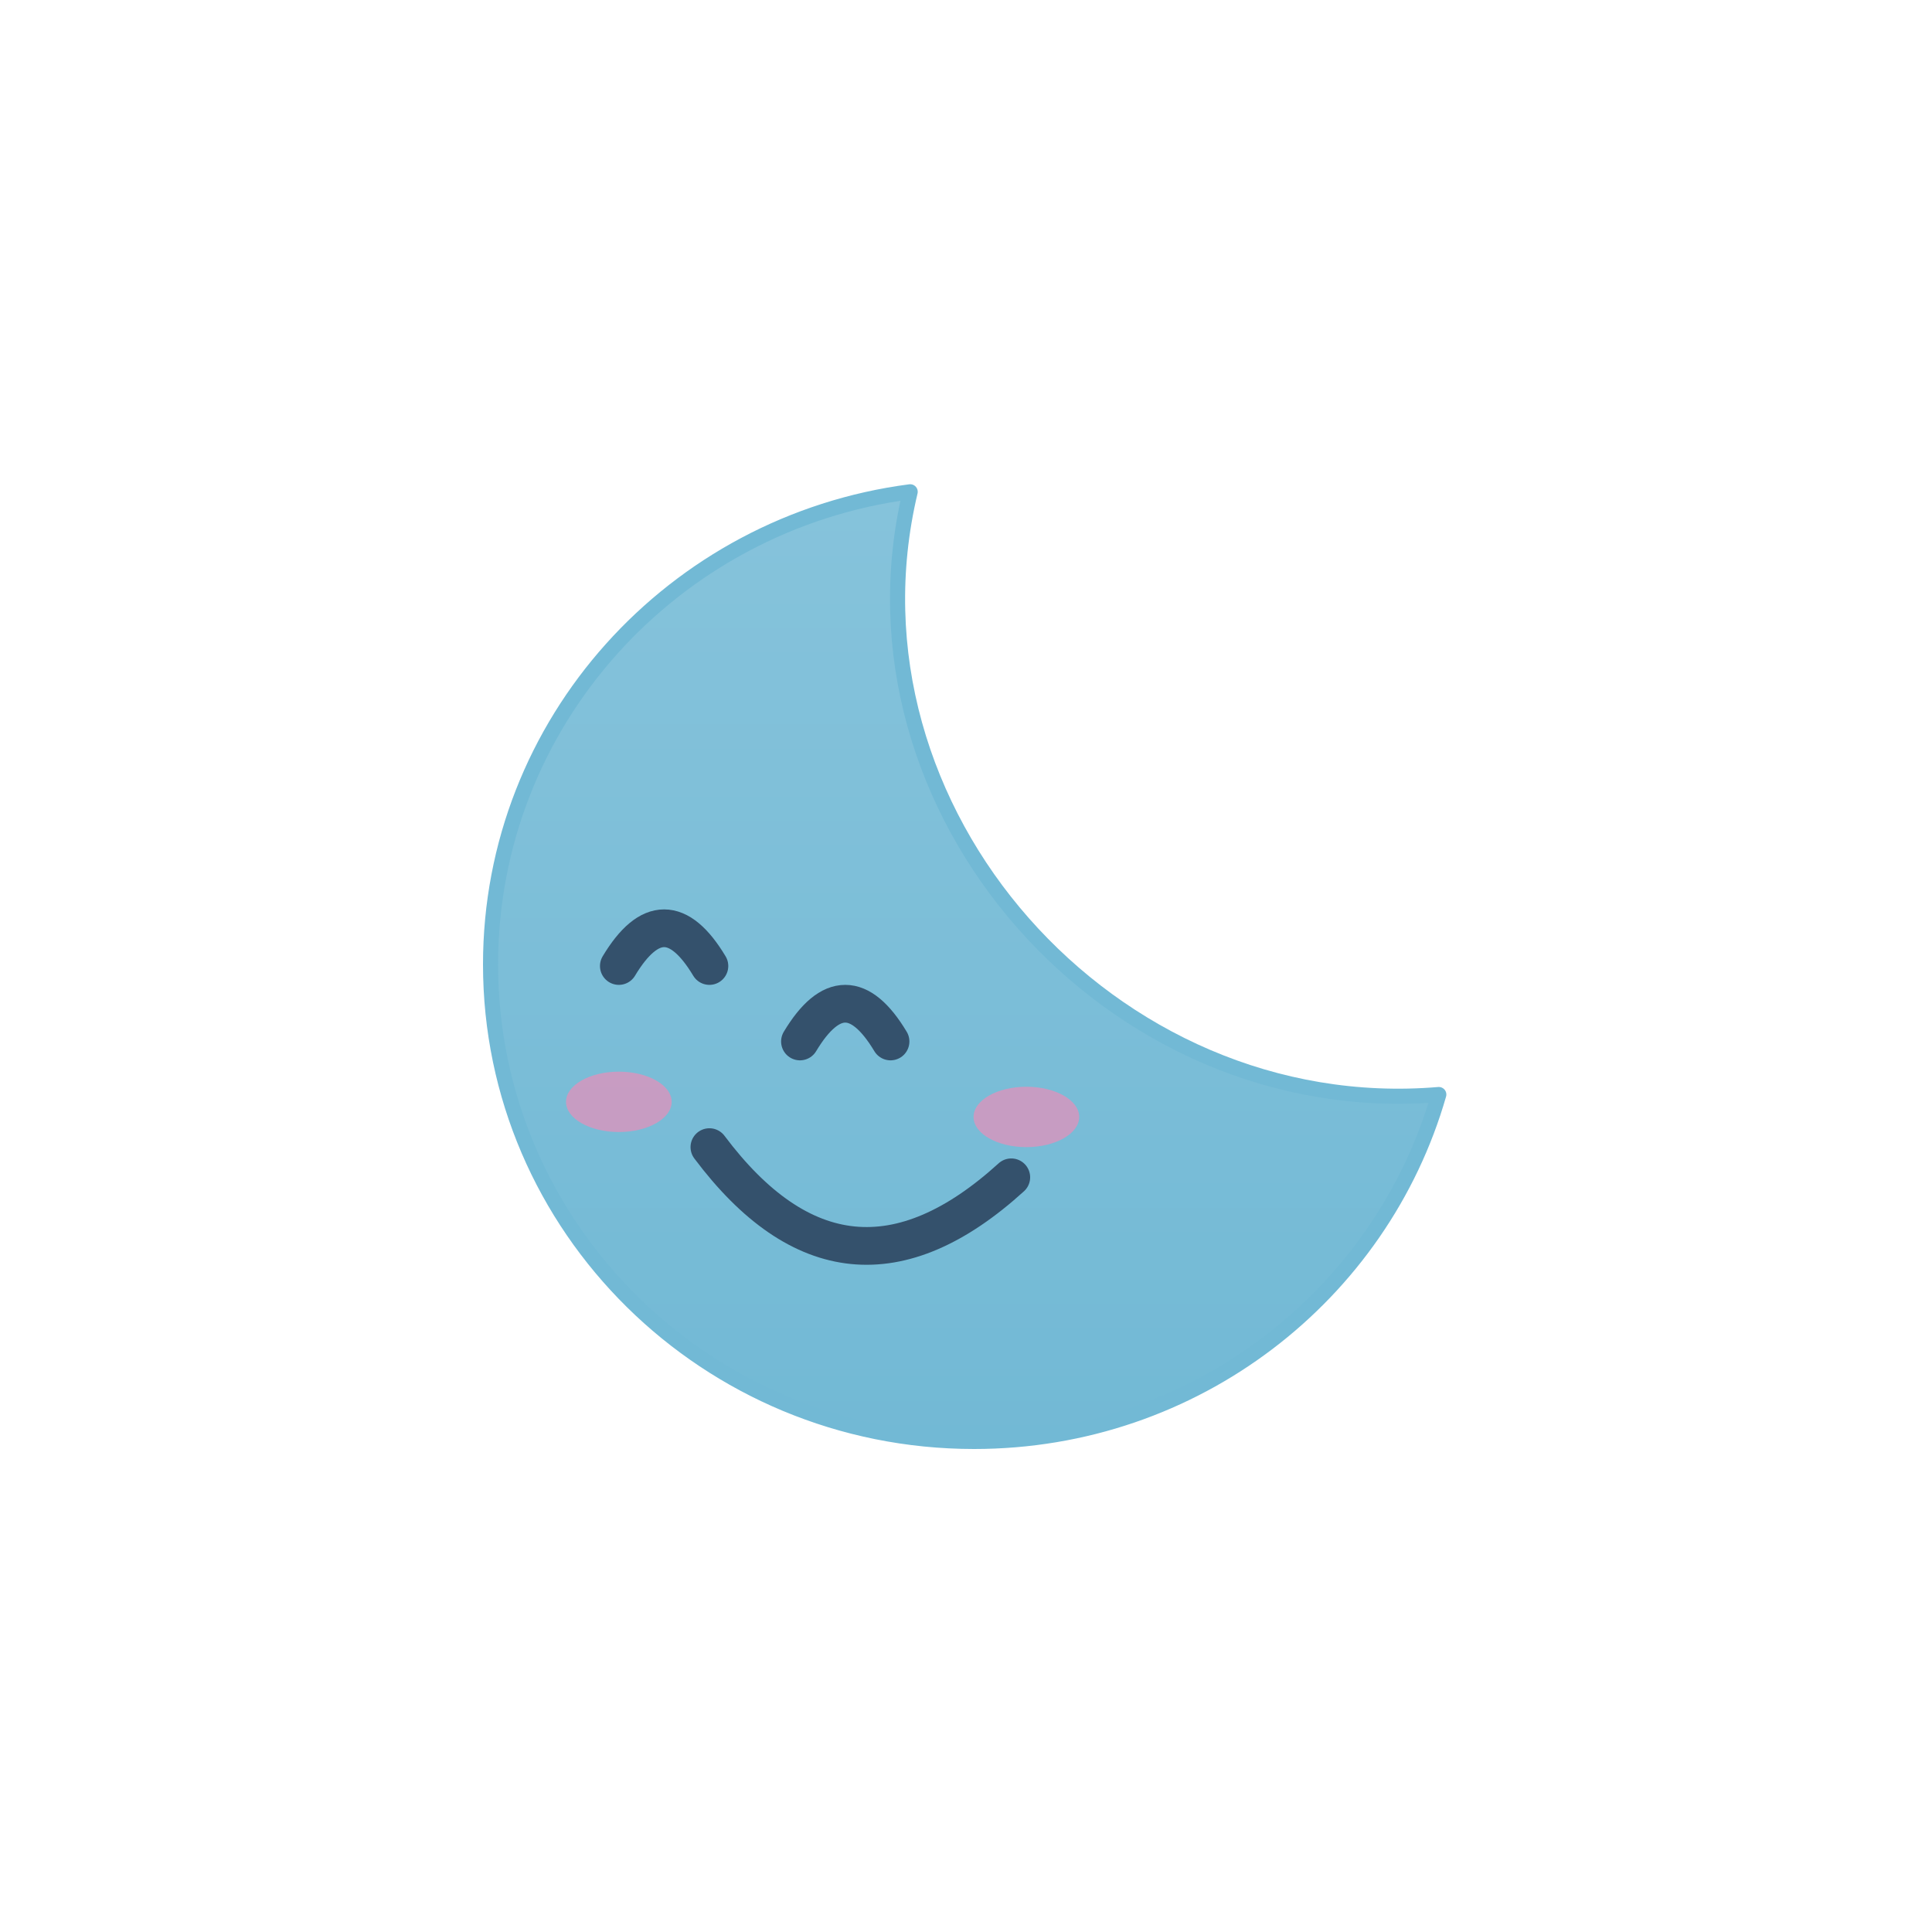
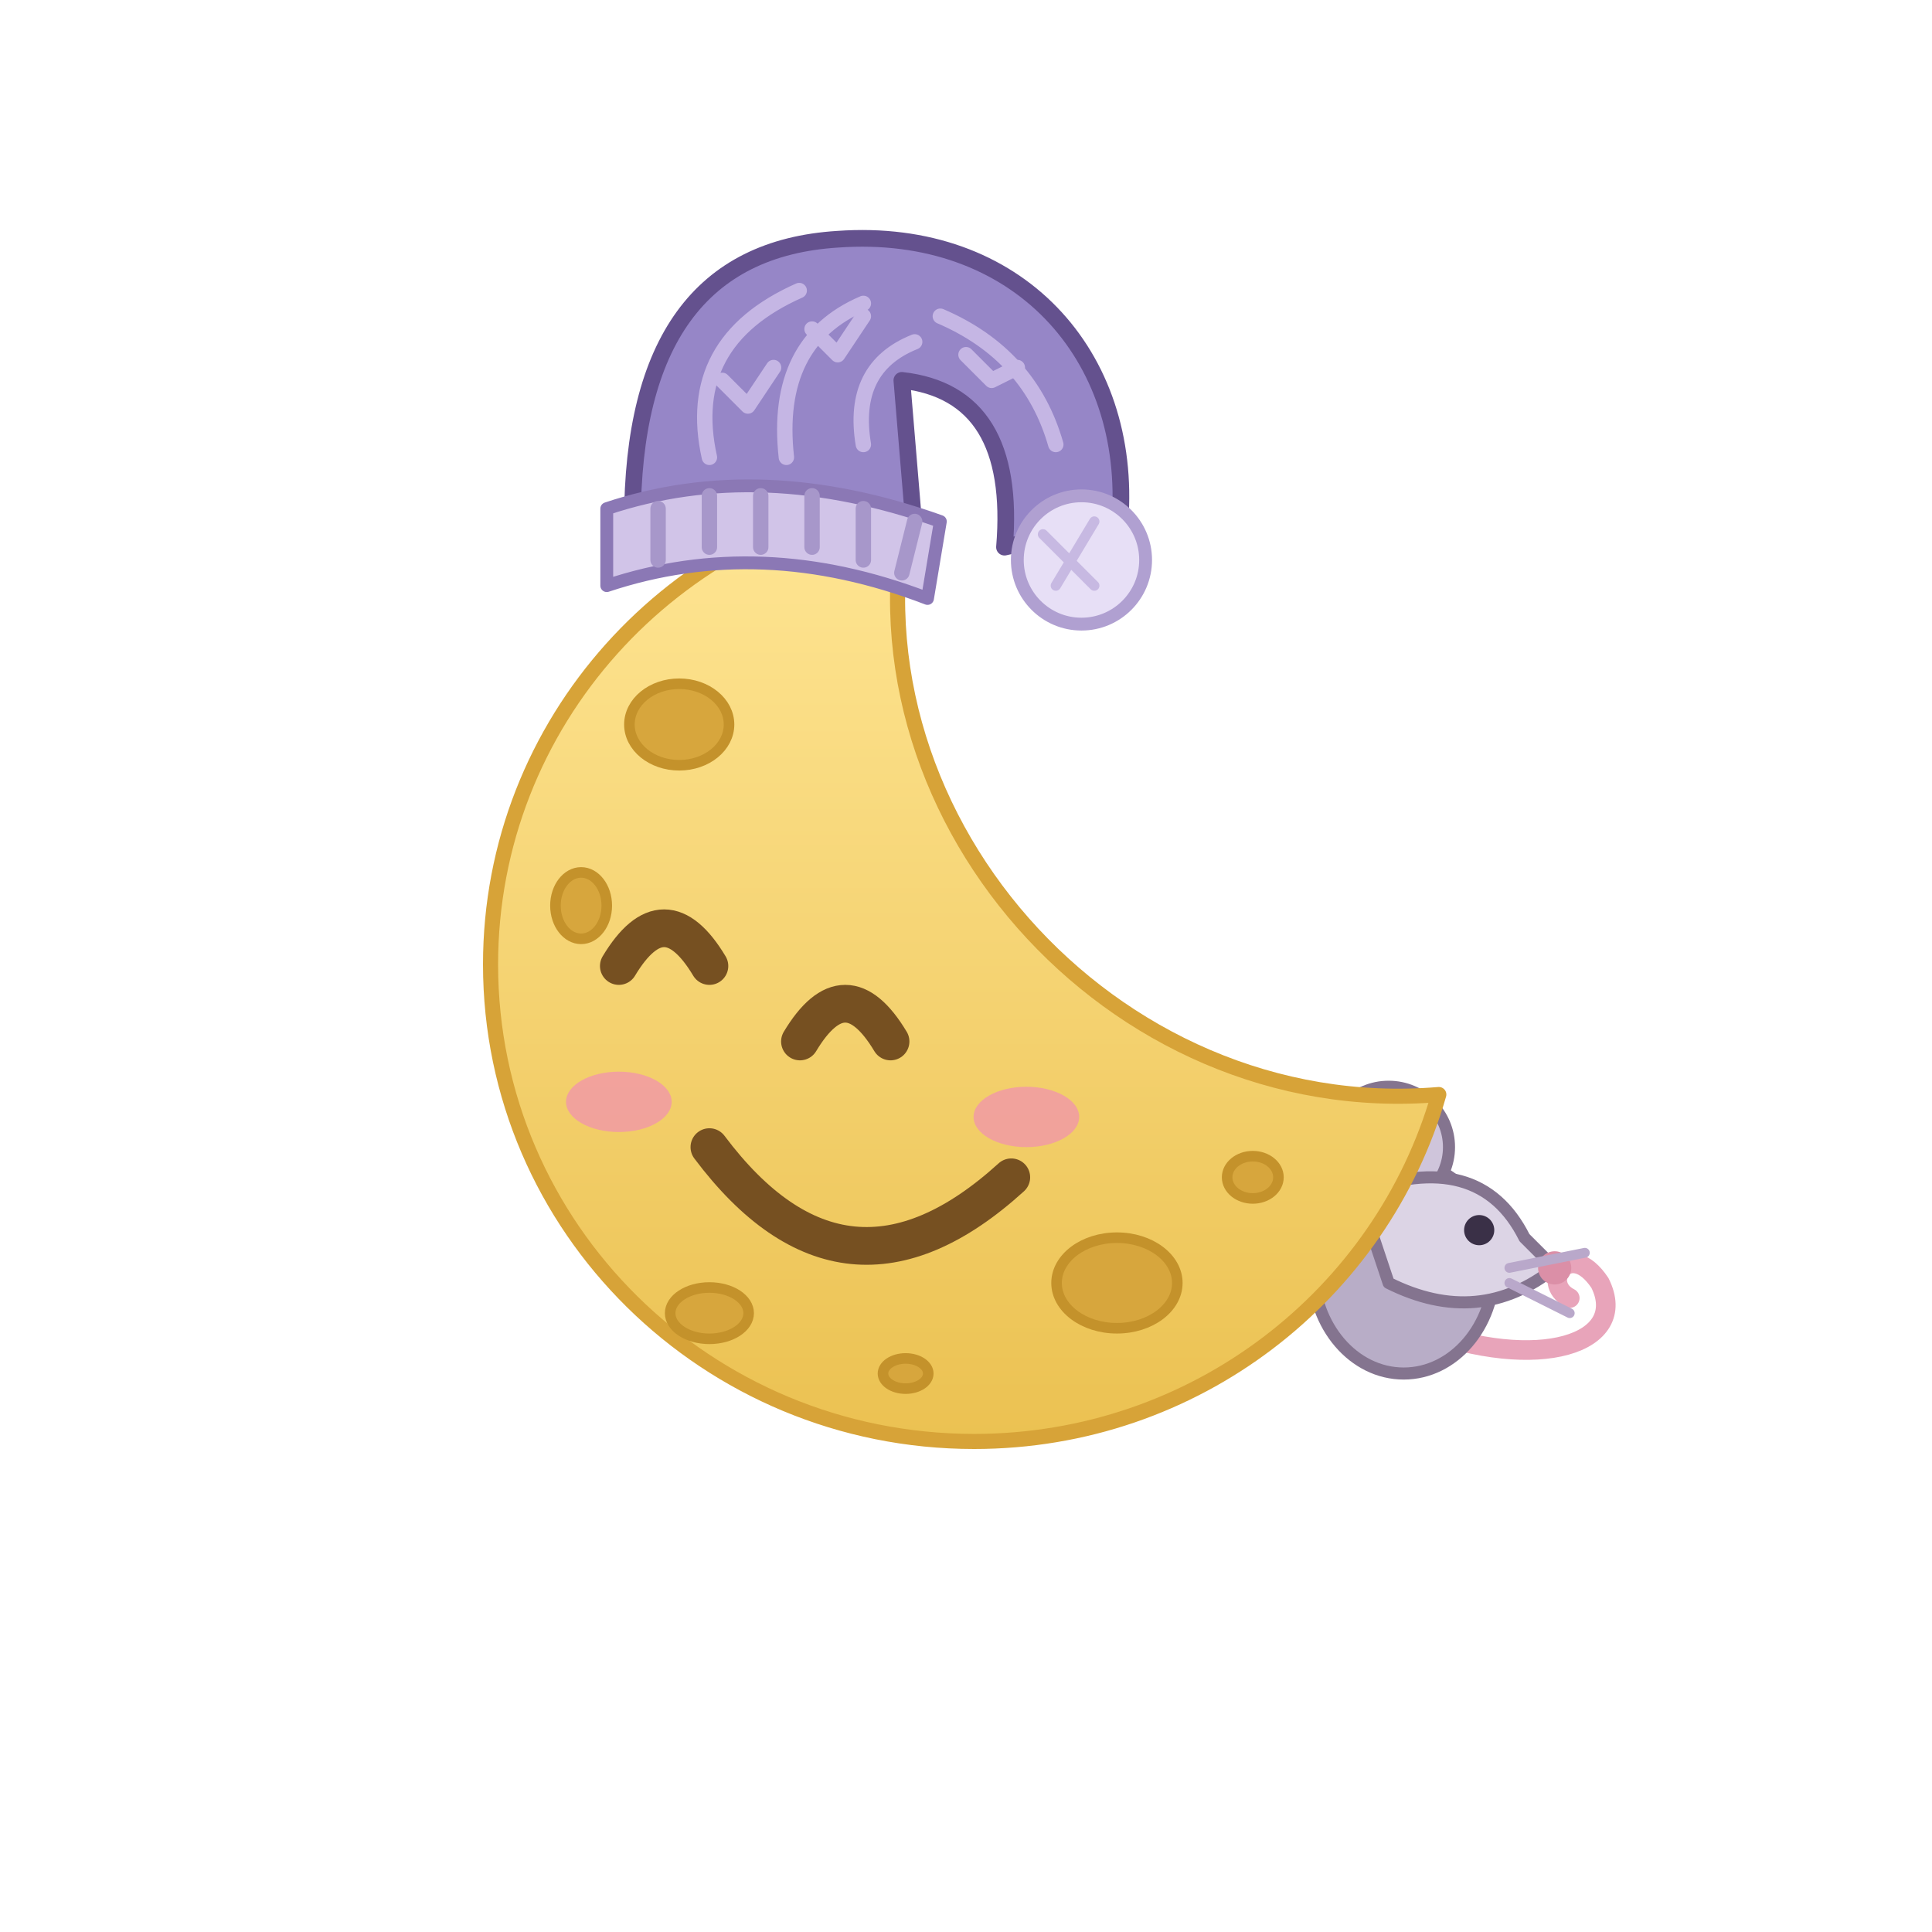
<svg xmlns="http://www.w3.org/2000/svg" viewBox="0 0 128 128" fill="none">
  <g id="clear-night">
    <g id="Moon">
-       <path id="Moon_2" d="M60.302 32.582C55.282 53.7 73.6 74.348 95.325 72.515C91.519 85.77 79.199 95.5 64.536 95.5C46.837 95.5 32.5 81.344 32.5 63.898C32.5 47.869 44.607 34.628 60.302 32.582Z" fill="url(#paint0_linear_1837_5080)" stroke="#72B9D5" stroke-linecap="round" stroke-linejoin="round" />
-       <g id="Moon-face" fill="none" stroke="#34516C" stroke-width="2.5" stroke-linecap="round">
+       <g id="Hidden-mouse" stroke-linecap="round" stroke-linejoin="round">
+         <path d="M94 88 C102 91 108 89 106 85 C104 82 102 85 104 86" fill="none" stroke="#E8A4BA" stroke-width="1.3" />
+         <ellipse cx="93" cy="84" rx="6" ry="7" fill="#B8ADC7" stroke="#84748F" stroke-width=".8" />
+         <circle cx="92" cy="76" r="4" fill="#CFC5DB" stroke="#84748F" stroke-width=".8" />
+         <circle cx="92" cy="76" r="2.2" fill="#EAA8BC" />
+         <path d="M90 79 Q98 76 101 82 L103 84 Q98 88 92 85Z" fill="#DCD4E5" stroke="#84748F" stroke-width=".8" />
+         <circle cx="98" cy="81.5" r="1" fill="#3A3047" stroke="none" />
+         <circle cx="103" cy="84" r="1.1" fill="#DB8FA7" stroke="none" />
+         <path d="m100 85 4 2 m-4-3 5-1" stroke="#B9A8CA" stroke-width=".65" />
+       </g>
+       <path id="Moon_2" d="M60.302 32.582C55.282 53.7 73.6 74.348 95.325 72.515C91.519 85.77 79.199 95.5 64.536 95.5C46.837 95.5 32.5 81.344 32.5 63.898C32.5 47.869 44.607 34.628 60.302 32.582Z" fill="url(#paint0_linear_1837_5080)" stroke="#D7A338" stroke-linecap="round" stroke-linejoin="round" />
+       <g id="Cheese-holes" fill="#D7A63D" stroke="#C4922B" stroke-width=".7">
+         <ellipse cx="45" cy="48" rx="3.3" ry="2.7" />
+         <ellipse cx="38.5" cy="60" rx="1.7" ry="2.2" />
+         <ellipse cx="47" cy="87" rx="2.6" ry="1.7" />
+         <ellipse cx="74" cy="85" rx="4" ry="3" />
+         <ellipse cx="83" cy="78" rx="1.7" ry="1.4" />
+         <ellipse cx="60" cy="91" rx="1.5" ry="1" />
+       </g>
+       <g id="Moon-face" fill="none" stroke="#765021" stroke-width="2.5" stroke-linecap="round">
        <path d="M41 64 Q44 59 47 64 M53 69 Q56 64 59 69" />
        <path d="M47 76 Q56 88 67 78" />
        <ellipse cx="41" cy="73" rx="3.5" ry="2" fill="#F18AB7" fill-opacity=".65" stroke="none" />
        <ellipse cx="68" cy="74" rx="3.5" ry="2" fill="#F18AB7" fill-opacity=".65" stroke="none" />
+       </g>
+       <g id="Knit-nightcap" transform="translate(-4 -2) scale(.85)" stroke-linecap="round" stroke-linejoin="round">
+         <path d="M54 43 Q54 22 70 21 C84 20 93 30 92 43 L83 45 Q84 33 75 32 L76 44Z" fill="#9686C7" stroke="#64518E" stroke-width="1.3" />
+         <g fill="none" stroke="#C5B6E4" stroke-width="1.2">
+           <path d="M60 38 Q58 29 67 25 M66 38 Q65 29 72 26 M72 37 Q71 31 76 29 M78 27 Q85 30 87 37" />
+           <path d="m61 32 2 2 2-3 m3-3 2 2 2-3 m8 3 2 2 2-1" />
+         </g>
+         <path d="M52 42 Q64 38 78 43 L77 49 Q64 44 52 48Z" fill="#D1C4E8" stroke="#8B78B5" stroke-width="1" />
+         <path d="m56 42 0 4 m4-5 0 4 m4-4 0 4 m4-4 0 4 m4-3 0 4 m4-3-1 4" stroke="#A797CA" stroke-width="1.2" />
+         <circle cx="89" cy="46" r="5" fill="#E7DFF6" stroke="#B0A0D1" stroke-width="1" />
+         <path d="m86 44 4 4 m0-5-3 5" stroke="#C7B9E2" stroke-width=".8" />
      </g>
      <animateTransform attributeName="transform" type="rotate" values="-6 63.9 64.0;6 63.9 64.0;-6 63.9 64.0" dur="3s" begin="0s" repeatCount="indefinite" calcMode="spline" keySplines=".42 0 .58 1; .42 0 .58 1" />
    </g>
  </g>
  <defs>
    <linearGradient id="paint0_linear_1837_5080" x1="64" y1="32" x2="64" y2="96" gradientUnits="userSpaceOnUse">
-       <stop stop-color="#86C3DB" />
-       <stop offset="1" stop-color="#72B9D5" />
+       <stop stop-color="#FFE695" />
+       <stop offset="1" stop-color="#EBC151" />
    </linearGradient>
  </defs>
</svg>
